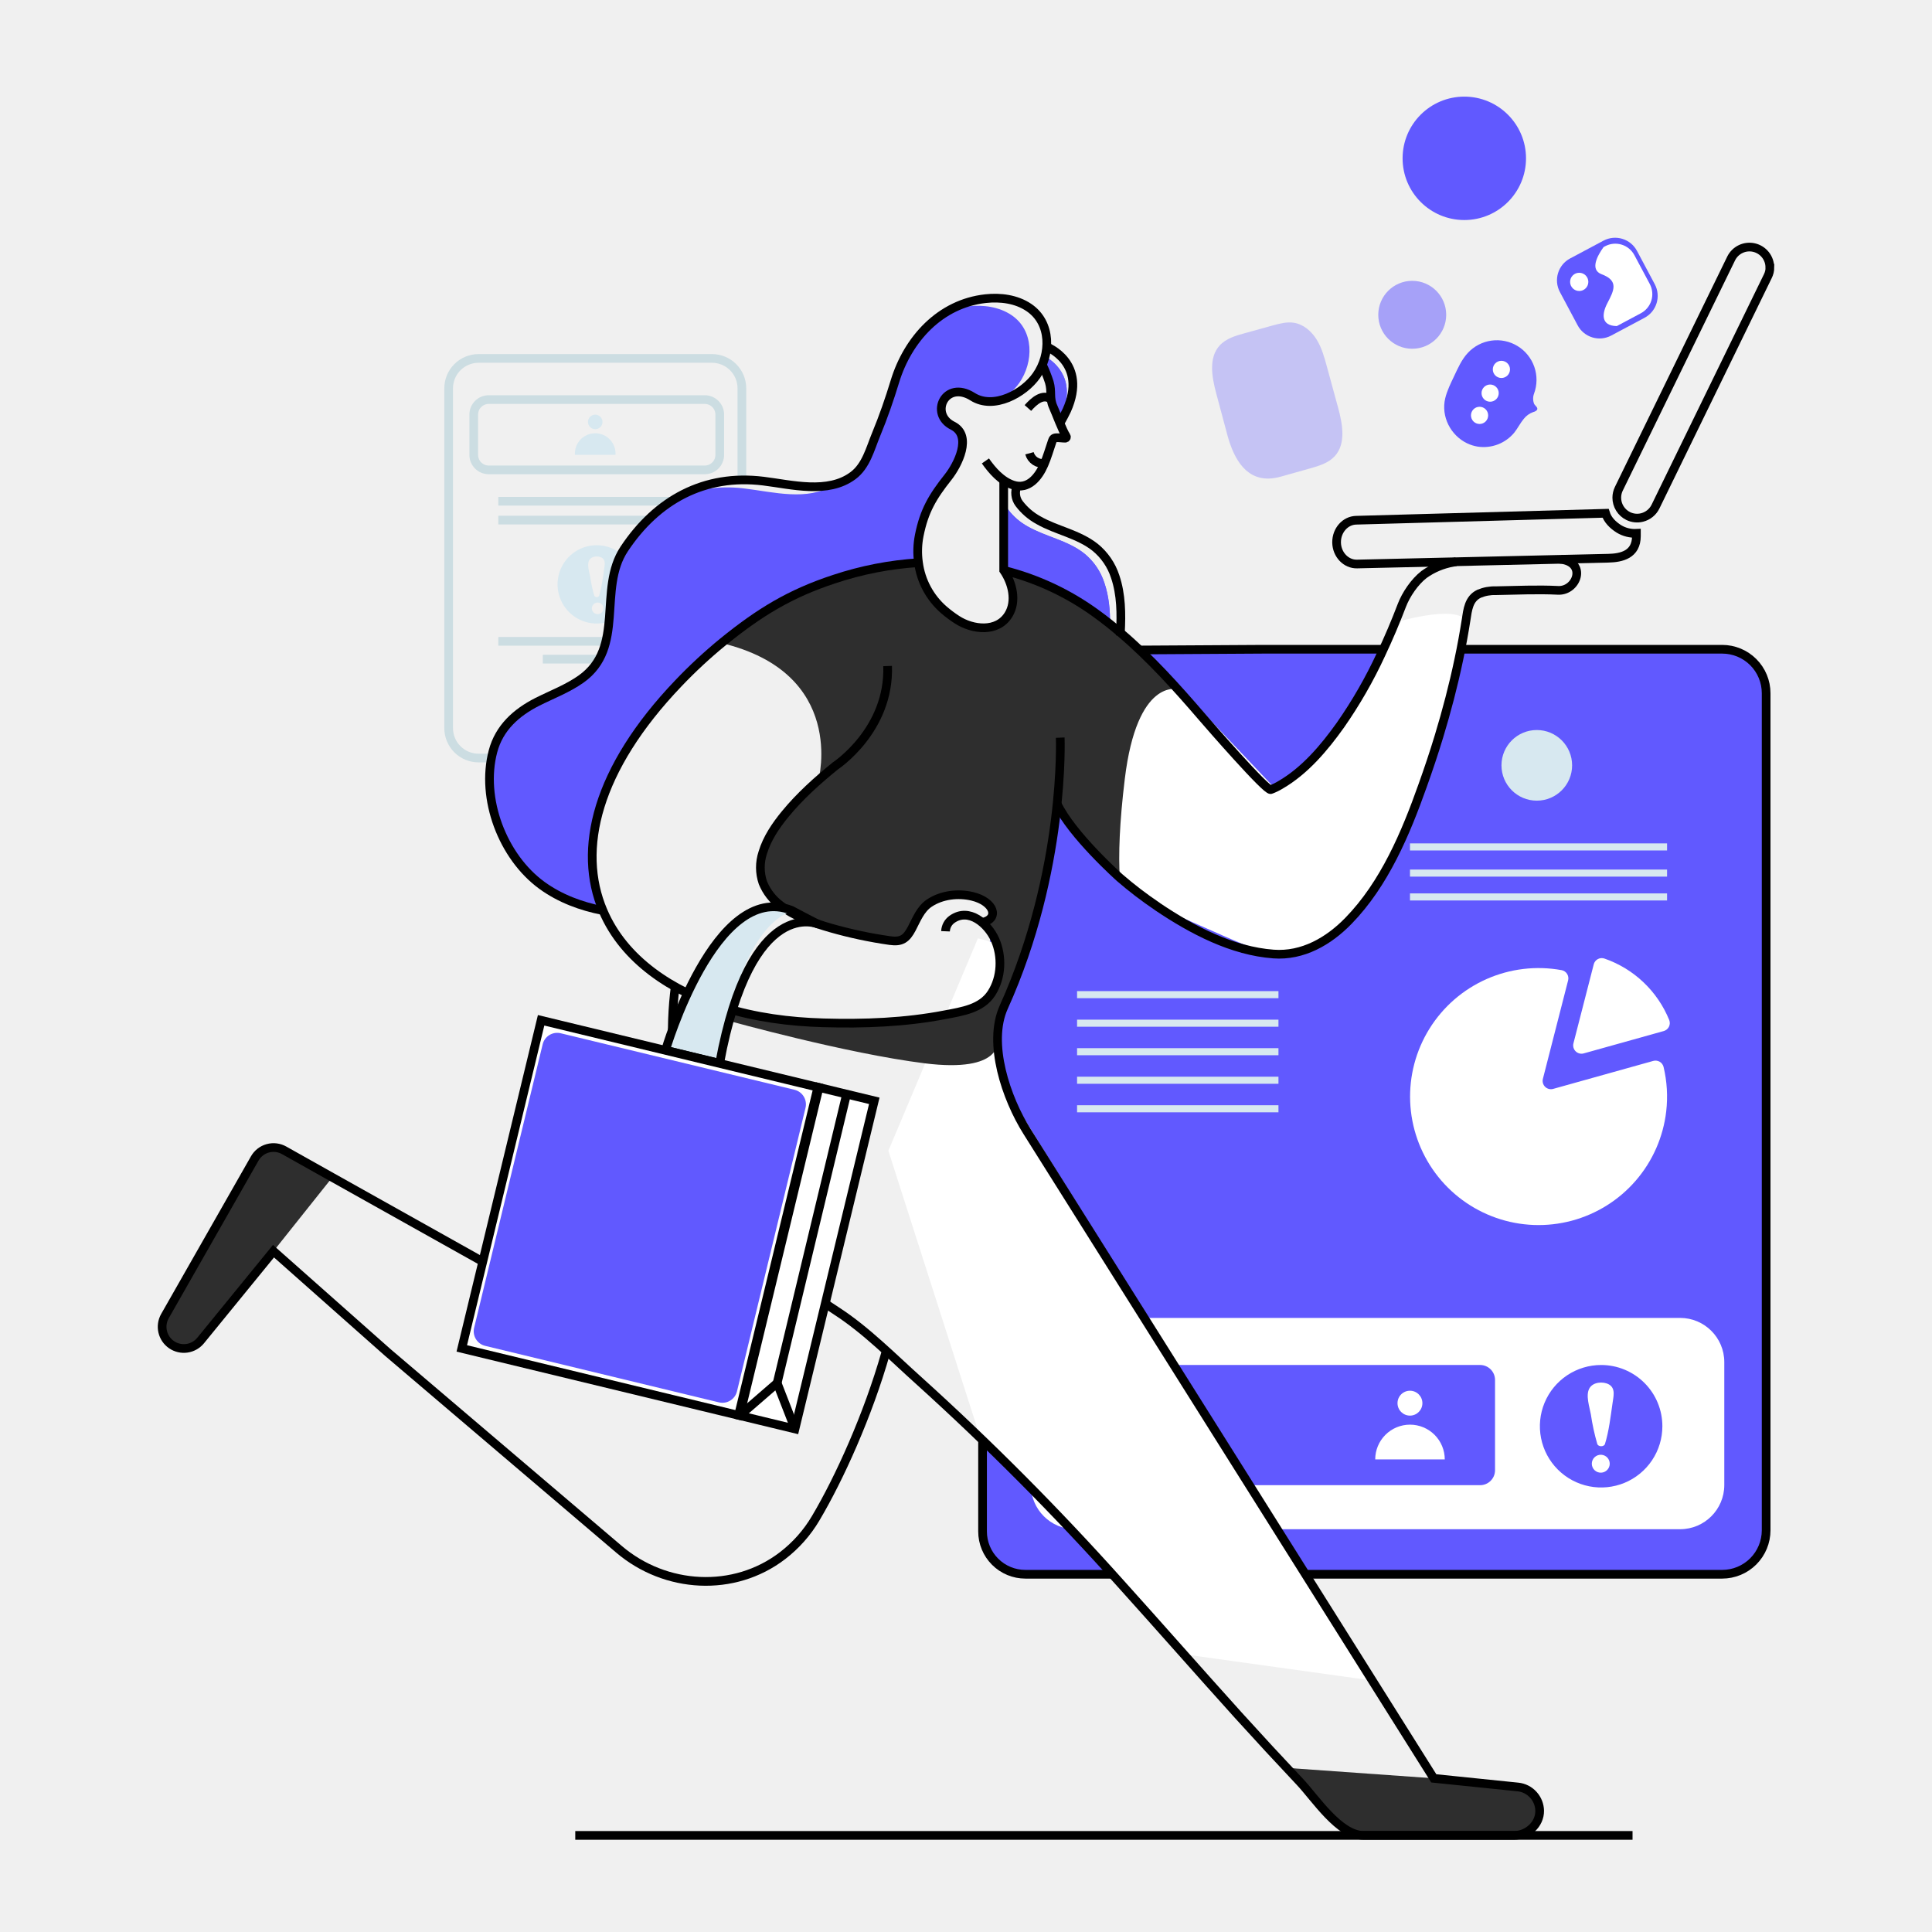
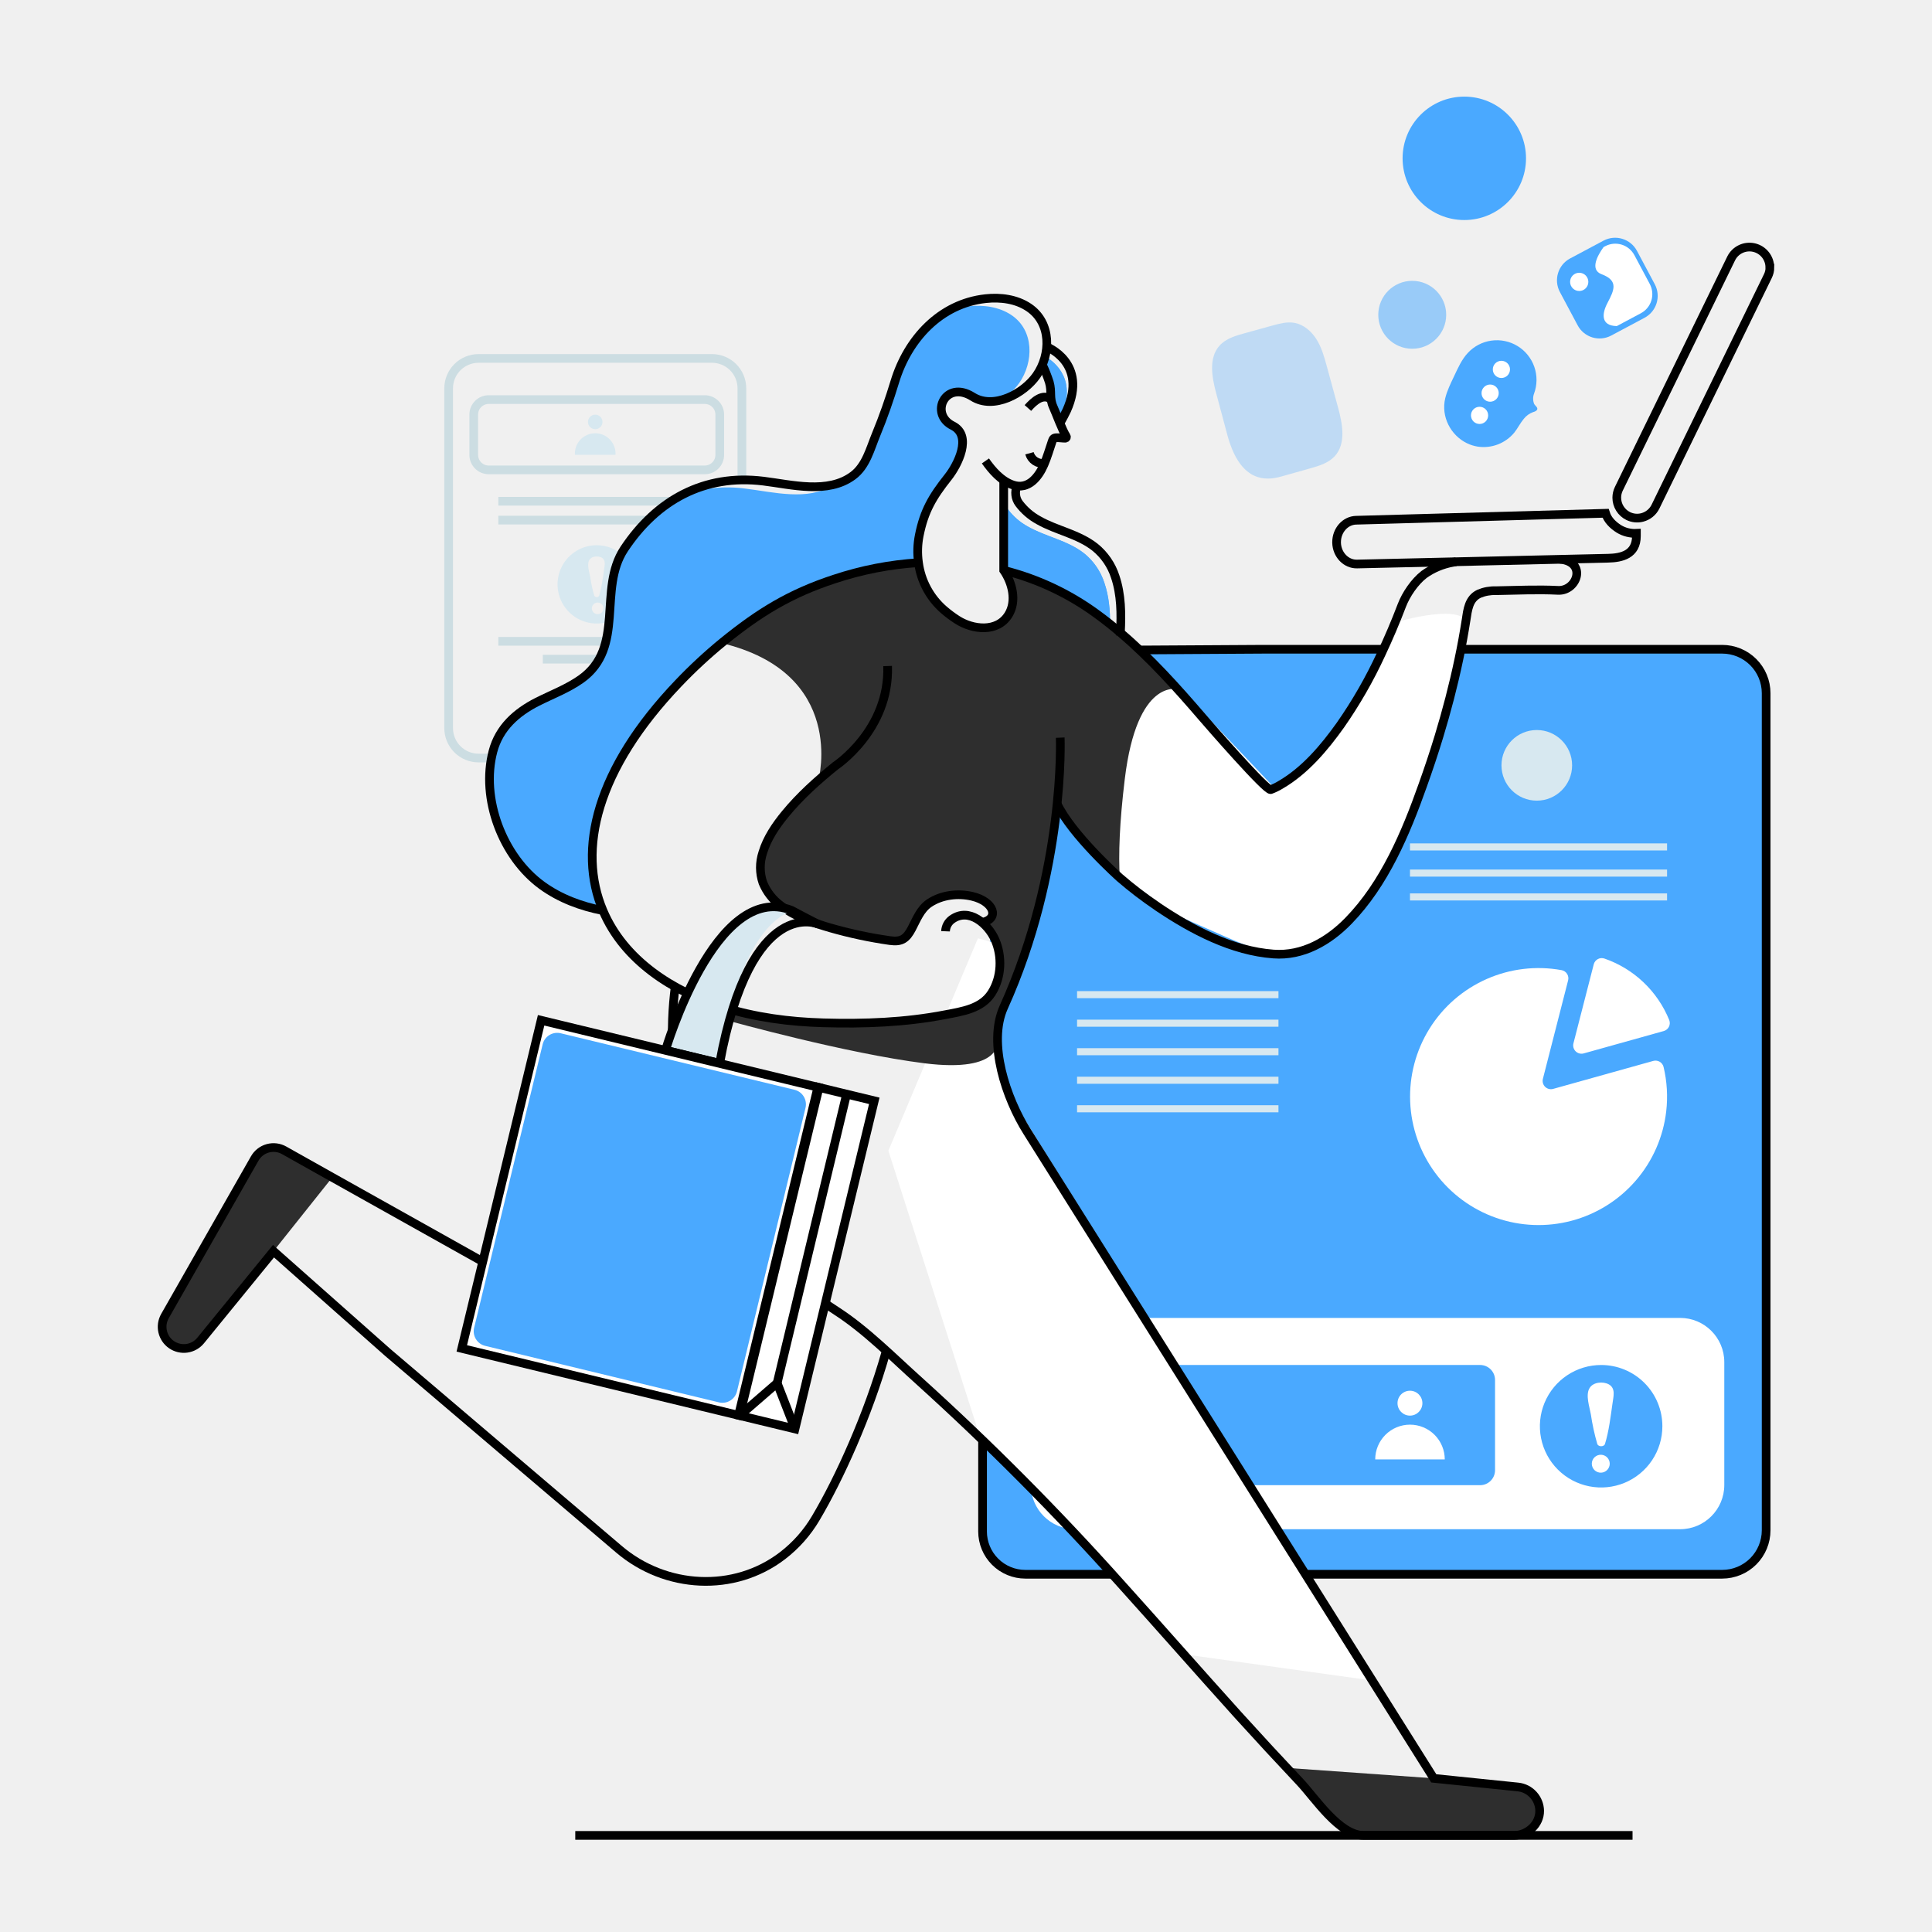
<svg xmlns="http://www.w3.org/2000/svg" width="440" height="440" viewBox="0 0 440 440" fill="none">
  <path d="M141.174 172.639H108.993C108.097 172.639 107.21 172.462 106.383 172.119C105.555 171.776 104.803 171.273 104.17 170.639C103.537 170.005 103.035 169.253 102.693 168.425C102.351 167.597 102.176 166.71 102.177 165.814V88.44C102.177 87.545 102.353 86.659 102.696 85.832C103.039 85.006 103.541 84.255 104.174 83.622C104.806 82.99 105.558 82.488 106.385 82.146C107.211 81.804 108.098 81.628 108.993 81.629H162.123C163.019 81.626 163.907 81.8 164.737 82.141C165.566 82.482 166.319 82.983 166.955 83.616C167.59 84.249 168.094 85.001 168.438 85.828C168.782 86.656 168.96 87.544 168.96 88.44V109.31" stroke="#CCDDE2" stroke-width="1.98" stroke-miterlimit="10" />
  <path d="M160.508 91.004H111.303C109.42 91.004 107.893 92.531 107.893 94.415V103.602C107.893 105.485 109.42 107.012 111.303 107.012H160.508C162.391 107.012 163.918 105.485 163.918 103.602V94.415C163.918 92.531 162.391 91.004 160.508 91.004Z" stroke="#CCDDE2" stroke-width="1.98" stroke-miterlimit="10" />
  <path d="M135.56 97.746C136.474 97.746 137.215 97.005 137.215 96.091C137.215 95.177 136.474 94.437 135.56 94.437C134.646 94.437 133.906 95.177 133.906 96.091C133.906 97.005 134.646 97.746 135.56 97.746Z" fill="#D7E8F0" />
  <path d="M130.935 103.584C130.897 102.953 130.987 102.321 131.201 101.727C131.416 101.132 131.75 100.588 132.183 100.128C132.616 99.668 133.138 99.301 133.718 99.05C134.298 98.799 134.923 98.67 135.555 98.67C136.187 98.67 136.812 98.799 137.392 99.05C137.972 99.301 138.495 99.668 138.928 100.128C139.36 100.588 139.694 101.132 139.909 101.727C140.124 102.321 140.214 102.953 140.175 103.584H130.935Z" fill="#D7E8F0" />
  <path d="M135.898 124.168C134.134 124.168 132.41 124.691 130.943 125.671C129.476 126.651 128.333 128.044 127.658 129.673C126.983 131.303 126.806 133.097 127.151 134.827C127.495 136.557 128.344 138.146 129.592 139.393C130.839 140.64 132.428 141.49 134.158 141.834C135.888 142.178 137.681 142.001 139.311 141.326C140.941 140.651 142.334 139.508 143.314 138.042C144.294 136.575 144.817 134.85 144.817 133.087C144.817 131.915 144.587 130.755 144.139 129.673C143.691 128.591 143.034 127.607 142.206 126.779C141.377 125.951 140.394 125.294 139.312 124.846C138.23 124.397 137.069 124.167 135.898 124.168ZM135.898 139.849C135.589 139.798 135.309 139.639 135.107 139.401C134.904 139.162 134.793 138.86 134.793 138.547C134.793 138.234 134.904 137.931 135.107 137.693C135.309 137.454 135.589 137.296 135.898 137.245C136.087 137.213 136.281 137.224 136.465 137.275C136.65 137.326 136.821 137.417 136.967 137.541C137.113 137.664 137.23 137.819 137.311 137.993C137.392 138.166 137.433 138.356 137.433 138.547C137.433 138.738 137.392 138.928 137.311 139.102C137.23 139.276 137.113 139.43 136.967 139.554C136.821 139.677 136.65 139.768 136.465 139.819C136.281 139.87 136.087 139.881 135.898 139.849ZM137.548 129.822C137.336 131.794 136.973 133.748 136.461 135.665C136.408 135.767 136.327 135.853 136.228 135.913C136.129 135.972 136.016 136.004 135.9 136.004C135.785 136.004 135.672 135.972 135.573 135.913C135.474 135.853 135.393 135.767 135.339 135.665C134.932 134.252 134.62 132.812 134.407 131.357C134.226 130.301 133.61 128.585 134.2 127.556C134.719 126.636 136.189 126.526 137.038 127.006C138.081 127.6 137.671 128.858 137.548 129.822Z" fill="#D7E8F0" />
  <path d="M113.494 114.158H157.058" stroke="#CCDDE2" stroke-width="1.98" stroke-miterlimit="10" />
  <path d="M113.494 118.448H157.058" stroke="#CCDDE2" stroke-width="1.98" stroke-miterlimit="10" />
  <path d="M113.494 146.058H157.058" stroke="#CCDDE2" stroke-width="1.98" stroke-miterlimit="10" />
  <path d="M123.614 150.116H146.938" stroke="#CCDDE2" stroke-width="1.98" stroke-miterlimit="10" />
-   <path d="M382.628 156.104H315.85C310.29 156.104 305.782 160.612 305.782 166.171V280.224C305.782 285.784 310.29 290.291 315.85 290.291H382.628C388.188 290.291 392.696 285.784 392.696 280.224V166.171C392.696 160.612 388.188 156.104 382.628 156.104Z" fill="#6159FF" />
-   <path d="M291.346 156.104H244.847C239.287 156.104 234.78 160.612 234.78 166.171V280.224C234.78 285.784 239.287 290.291 244.847 290.291H291.346C296.906 290.291 301.413 285.784 301.413 280.224V166.171C301.413 160.612 296.906 156.104 291.346 156.104Z" fill="#6159FF" />
-   <path d="M238.63 358.525H392.216C394.87 358.524 397.415 357.47 399.291 355.594C401.168 353.718 402.224 351.174 402.226 348.52V157.872C402.227 156.558 401.968 155.256 401.465 154.041C400.963 152.826 400.225 151.722 399.296 150.793C398.366 149.863 397.262 149.126 396.048 148.623C394.833 148.12 393.531 147.861 392.216 147.862H287.839L260.559 148.025H260.48L246.686 148.562H246.642L243.012 148.703H242.691L242.423 150.863L241.895 154.88C241.9 154.888 241.903 154.897 241.903 154.907C241.903 154.916 241.9 154.925 241.895 154.933L237.6 161.296L236.72 162.585L234.296 178.099V178.174C234.243 178.152 234.19 178.121 234.124 178.086C234.071 178.055 234.021 178.02 233.975 177.98C233.159 177.366 232.546 176.522 232.215 175.556C231.409 173.514 231.216 170.808 231.207 168.661L230.679 180.449V180.493L229.944 196.24L229.764 200.469C230.107 199.857 230.6 198.977 231.172 197.926L229.346 209.594L228.967 218.003L228.026 239.25L227.991 240.042V240.346L227.744 245.52V245.639C227.744 245.639 227.04 260.824 227.04 260.846L226.974 262.254L226.16 268.4L223.784 285.6V348.52C223.785 350.312 224.268 352.072 225.183 353.613C226.098 355.155 227.412 356.421 228.985 357.28C231.964 358.895 235.259 358.68 238.533 358.57C239.413 358.543 240.293 358.504 241.173 358.455" fill="#6159FF" />
-   <path d="M232.8 355.243C232.738 355.243 232.672 355.186 232.597 355.164C231.761 354.865 230.97 354.45 230.248 353.932C228.98 353.032 227.947 351.84 227.236 350.457C226.525 349.074 226.156 347.541 226.16 345.986V262.016L223.784 263.156L223.634 263.231L223.313 262.434L221.725 258.474L221.285 257.379L217.268 247.351C217.268 247.351 224.897 216.481 229.944 196.241C231.792 188.809 233.297 182.807 233.93 180.286C234.124 179.534 234.238 179.094 234.26 179.019C234.262 179.001 234.262 178.984 234.26 178.966C234.274 178.816 234.251 178.666 234.194 178.526C234.132 178.364 234.057 178.206 233.97 178.055C233.96 178.024 233.945 177.994 233.926 177.967C233.403 177.077 232.815 176.227 232.166 175.424L231.33 165.071L231.466 164.965L232.1 164.459L236.43 161.027L237.437 158.361L239.413 153.178L240.293 150.868H242.387H242.924H246.712L260.713 150.824H261.914L288.477 150.665H390.113C391.393 150.665 392.66 150.918 393.842 151.408C395.024 151.898 396.099 152.616 397.003 153.522C397.907 154.427 398.624 155.502 399.113 156.685C399.601 157.868 399.852 159.136 399.85 160.416V345.986C399.852 347.266 399.601 348.533 399.113 349.716C398.624 350.899 397.907 351.974 397.003 352.88C396.099 353.785 395.024 354.503 393.842 354.993C392.66 355.484 391.393 355.736 390.113 355.736H238.814" fill="#6159FF" />
+   <path d="M382.628 156.104H315.85C310.29 156.104 305.782 160.612 305.782 166.171V280.224C305.782 285.784 310.29 290.291 315.85 290.291H382.628C388.188 290.291 392.696 285.784 392.696 280.224V166.171C392.696 160.612 388.188 156.104 382.628 156.104Z" fill="#4AA9FF" />
+   <path d="M291.346 156.104H244.847C239.287 156.104 234.78 160.612 234.78 166.171V280.224C234.78 285.784 239.287 290.291 244.847 290.291H291.346C296.906 290.291 301.413 285.784 301.413 280.224V166.171C301.413 160.612 296.906 156.104 291.346 156.104Z" fill="#4AA9FF" />
+   <path d="M238.63 358.525H392.216C394.87 358.524 397.415 357.47 399.291 355.594C401.168 353.718 402.224 351.174 402.226 348.52V157.872C402.227 156.558 401.968 155.256 401.465 154.041C400.963 152.826 400.225 151.722 399.296 150.793C398.366 149.863 397.262 149.126 396.048 148.623C394.833 148.12 393.531 147.861 392.216 147.862H287.839L260.559 148.025H260.48L246.686 148.562H246.642L243.012 148.703H242.691L242.423 150.863L241.895 154.88C241.9 154.888 241.903 154.897 241.903 154.907C241.903 154.916 241.9 154.925 241.895 154.933L237.6 161.296L236.72 162.585L234.296 178.099V178.174C234.243 178.152 234.19 178.121 234.124 178.086C234.071 178.055 234.021 178.02 233.975 177.98C233.159 177.366 232.546 176.522 232.215 175.556C231.409 173.514 231.216 170.808 231.207 168.661L230.679 180.449V180.493L229.944 196.24L229.764 200.469C230.107 199.857 230.6 198.977 231.172 197.926L229.346 209.594L228.967 218.003L228.026 239.25L227.991 240.042V240.346L227.744 245.52V245.639C227.744 245.639 227.04 260.824 227.04 260.846L226.974 262.254L226.16 268.4L223.784 285.6V348.52C223.785 350.312 224.268 352.072 225.183 353.613C226.098 355.155 227.412 356.421 228.985 357.28C231.964 358.895 235.259 358.68 238.533 358.57C239.413 358.543 240.293 358.504 241.173 358.455" fill="#4AA9FF" />
+   <path d="M232.8 355.243C232.738 355.243 232.672 355.186 232.597 355.164C231.761 354.865 230.97 354.45 230.248 353.932C228.98 353.032 227.947 351.84 227.236 350.457C226.525 349.074 226.156 347.541 226.16 345.986V262.016L223.784 263.156L223.634 263.231L223.313 262.434L221.725 258.474L221.285 257.379L217.268 247.351C217.268 247.351 224.897 216.481 229.944 196.241C231.792 188.809 233.297 182.807 233.93 180.286C234.124 179.534 234.238 179.094 234.26 179.019C234.262 179.001 234.262 178.984 234.26 178.966C234.274 178.816 234.251 178.666 234.194 178.526C234.132 178.364 234.057 178.206 233.97 178.055C233.96 178.024 233.945 177.994 233.926 177.967C233.403 177.077 232.815 176.227 232.166 175.424L231.33 165.071L231.466 164.965L232.1 164.459L236.43 161.027L237.437 158.361L239.413 153.178L240.293 150.868H242.387H242.924H246.712L260.713 150.824H261.914L288.477 150.665H390.113C391.393 150.665 392.66 150.918 393.842 151.408C395.024 151.898 396.099 152.616 397.003 153.522C397.907 154.427 398.624 155.502 399.113 156.685C399.601 157.868 399.852 159.136 399.85 160.416V345.986C399.852 347.266 399.601 348.533 399.113 349.716C398.624 350.899 397.907 351.974 397.003 352.88C396.099 353.785 395.024 354.503 393.842 354.993C392.66 355.484 391.393 355.736 390.113 355.736H238.814" fill="#4AA9FF" />
  <path d="M242.969 148.122L246.568 148.1H246.643L260.459 148.025H260.555L287.835 147.862H392.217C394.871 147.863 397.417 148.918 399.294 150.795C401.171 152.672 402.225 155.218 402.227 157.872V348.52C402.224 351.174 401.169 353.718 399.292 355.594C397.415 357.47 394.87 358.524 392.217 358.526H233.522C230.936 358.526 228.456 357.498 226.628 355.669C224.799 353.841 223.771 351.361 223.771 348.775V327.959" stroke="black" stroke-width="1.98" stroke-miterlimit="10" />
  <path d="M382.629 300.145H244.847C239.287 300.145 234.78 304.653 234.78 310.213V338.201C234.78 343.761 239.287 348.268 244.847 348.268H382.629C388.188 348.268 392.696 343.761 392.696 338.201V310.213C392.696 304.653 388.188 300.145 382.629 300.145Z" fill="white" />
-   <path d="M337.075 310.865H248.072C246.189 310.865 244.662 312.392 244.662 314.275V334.832C244.662 336.715 246.189 338.242 248.072 338.242H337.075C338.959 338.242 340.485 336.715 340.485 334.832V314.275C340.485 312.392 338.959 310.865 337.075 310.865Z" fill="#6159FF" />
+   <path d="M337.075 310.865H248.072C246.189 310.865 244.662 312.392 244.662 314.275V334.832C244.662 336.715 246.189 338.242 248.072 338.242H337.075C338.959 338.242 340.485 336.715 340.485 334.832V314.275C340.485 312.392 338.959 310.865 337.075 310.865Z" fill="#4AA9FF" />
  <path d="M321.108 322.397C322.673 322.397 323.941 321.128 323.941 319.563C323.941 317.998 322.673 316.729 321.108 316.729C319.543 316.729 318.274 317.998 318.274 319.563C318.274 321.128 319.543 322.397 321.108 322.397Z" fill="white" />
  <path d="M313.197 332.375C313.197 330.275 314.031 328.26 315.516 326.775C317.002 325.29 319.016 324.455 321.117 324.455C323.217 324.455 325.232 325.29 326.717 326.775C328.203 328.26 329.037 330.275 329.037 332.375H313.197Z" fill="white" />
-   <path d="M364.659 310.869C361.9 310.866 359.202 311.682 356.906 313.213C354.611 314.745 352.821 316.922 351.763 319.471C350.706 322.019 350.428 324.825 350.965 327.531C351.502 330.238 352.83 332.725 354.781 334.677C356.731 336.628 359.217 337.958 361.923 338.496C364.629 339.035 367.434 338.759 369.984 337.703C372.533 336.647 374.712 334.859 376.245 332.564C377.778 330.27 378.595 327.572 378.594 324.813C378.595 322.982 378.235 321.169 377.535 319.478C376.835 317.786 375.809 316.249 374.515 314.954C373.22 313.66 371.684 312.633 369.994 311.932C368.303 311.231 366.49 310.869 364.659 310.869ZM364.659 335.39C364.384 335.403 364.108 335.359 363.849 335.263C363.591 335.166 363.355 335.018 363.155 334.827C362.955 334.637 362.796 334.408 362.688 334.154C362.579 333.9 362.523 333.627 362.523 333.351C362.523 333.074 362.579 332.801 362.688 332.547C362.796 332.293 362.955 332.065 363.155 331.874C363.355 331.683 363.591 331.535 363.849 331.439C364.108 331.342 364.384 331.298 364.659 331.311C365.184 331.336 365.679 331.561 366.041 331.941C366.404 332.321 366.606 332.825 366.606 333.351C366.606 333.876 366.404 334.38 366.041 334.76C365.679 335.14 365.184 335.366 364.659 335.39ZM367.225 319.704C366.785 322.731 366.428 325.908 365.526 328.839C365.324 329.547 363.991 329.547 363.766 328.839C363.127 326.63 362.638 324.381 362.305 322.107C362.024 320.457 361.06 317.773 361.984 316.171C362.798 314.732 365.095 314.561 366.415 315.291C368.061 316.224 367.401 318.199 367.225 319.704Z" fill="#6159FF" />
+   <path d="M364.659 310.869C361.9 310.866 359.202 311.682 356.906 313.213C354.611 314.745 352.821 316.922 351.763 319.471C350.706 322.019 350.428 324.825 350.965 327.531C351.502 330.238 352.83 332.725 354.781 334.677C356.731 336.628 359.217 337.958 361.923 338.496C364.629 339.035 367.434 338.759 369.984 337.703C372.533 336.647 374.712 334.859 376.245 332.564C377.778 330.27 378.595 327.572 378.594 324.813C378.595 322.982 378.235 321.169 377.535 319.478C376.835 317.786 375.809 316.249 374.515 314.954C373.22 313.66 371.684 312.633 369.994 311.932C368.303 311.231 366.49 310.869 364.659 310.869ZM364.659 335.39C364.384 335.403 364.108 335.359 363.849 335.263C363.591 335.166 363.355 335.018 363.155 334.827C362.955 334.637 362.796 334.408 362.688 334.154C362.579 333.9 362.523 333.627 362.523 333.351C362.523 333.074 362.579 332.801 362.688 332.547C362.796 332.293 362.955 332.065 363.155 331.874C363.355 331.683 363.591 331.535 363.849 331.439C364.108 331.342 364.384 331.298 364.659 331.311C365.184 331.336 365.679 331.561 366.041 331.941C366.404 332.321 366.606 332.825 366.606 333.351C366.606 333.876 366.404 334.38 366.041 334.76C365.679 335.14 365.184 335.366 364.659 335.39ZM367.225 319.704C366.785 322.731 366.428 325.908 365.526 328.839C365.324 329.547 363.991 329.547 363.766 328.839C363.127 326.63 362.638 324.381 362.305 322.107C362.024 320.457 361.06 317.773 361.984 316.171C362.798 314.732 365.095 314.561 366.415 315.291C368.061 316.224 367.401 318.199 367.225 319.704Z" fill="#4AA9FF" />
  <path d="M379.47 253.106C378.794 258.936 376.38 264.428 372.543 268.869C368.706 273.31 363.622 276.494 357.952 278.009C352.282 279.523 346.287 279.298 340.746 277.362C335.206 275.426 330.376 271.869 326.883 267.152C323.39 262.436 321.396 256.778 321.159 250.914C320.923 245.05 322.455 239.25 325.557 234.267C328.66 229.285 333.188 225.351 338.555 222.975C343.922 220.6 349.879 219.893 355.652 220.946C355.906 220.995 356.147 221.096 356.361 221.241C356.575 221.387 356.756 221.575 356.894 221.793C357.032 222.012 357.124 222.256 357.164 222.512C357.204 222.767 357.191 223.028 357.126 223.278L356.55 225.526L351.384 245.696C351.302 246.018 351.306 246.356 351.395 246.675C351.484 246.995 351.656 247.286 351.893 247.518C352.131 247.75 352.425 247.916 352.746 247.999C353.068 248.081 353.405 248.078 353.725 247.988L373.776 242.383L376.517 241.617C376.761 241.549 377.017 241.53 377.269 241.562C377.52 241.594 377.763 241.676 377.982 241.804C378.201 241.931 378.392 242.102 378.544 242.305C378.696 242.508 378.806 242.74 378.867 242.986C379.656 246.298 379.86 249.723 379.47 253.106Z" fill="white" />
  <path d="M380.16 232.32C380.255 232.566 380.297 232.829 380.283 233.093C380.27 233.356 380.202 233.613 380.083 233.848C379.964 234.083 379.797 234.291 379.593 234.457C379.388 234.624 379.151 234.746 378.897 234.815L377.009 235.343L360.681 239.906C360.361 239.995 360.024 239.998 359.702 239.916C359.38 239.833 359.086 239.667 358.849 239.435C358.612 239.203 358.44 238.912 358.351 238.593C358.261 238.273 358.258 237.935 358.34 237.614L362.56 221.193L362.965 219.618C363.028 219.367 363.143 219.132 363.301 218.928C363.459 218.724 363.658 218.555 363.885 218.431C364.112 218.307 364.361 218.231 364.619 218.208C364.876 218.185 365.135 218.216 365.38 218.298C368.702 219.444 371.74 221.289 374.289 223.707C376.839 226.126 378.84 229.063 380.16 232.32Z" fill="white" />
  <path d="M349.994 182.344C354.436 182.344 358.037 178.743 358.037 174.301C358.037 169.859 354.436 166.258 349.994 166.258C345.552 166.258 341.951 169.859 341.951 174.301C341.951 178.743 345.552 182.344 349.994 182.344Z" fill="#D7E8F0" />
  <path d="M379.663 192.077H321.112V193.687H379.663V192.077Z" fill="#D7E8F0" />
  <path d="M379.663 198.035H321.112V199.645H379.663V198.035Z" fill="#D7E8F0" />
  <path d="M379.663 203.466H321.112V205.077H379.663V203.466Z" fill="#D7E8F0" />
  <path d="M291.161 225.72H245.296V227.331H291.161V225.72Z" fill="#D7E8F0" />
  <path d="M291.161 232.219H245.296V233.83H291.161V232.219Z" fill="#D7E8F0" />
  <path d="M291.161 238.713H245.296V240.324H291.161V238.713Z" fill="#D7E8F0" />
  <path d="M291.161 245.212H245.296V246.823H291.161V245.212Z" fill="#D7E8F0" />
  <path d="M291.161 251.711H245.296V253.322H291.161V251.711Z" fill="#D7E8F0" />
  <path d="M239.004 179.961C239.004 179.961 252.943 201.912 268.827 208.812C284.711 215.711 289.675 218.76 295.751 216.292C301.827 213.823 313.492 210.365 321.711 185.932C329.93 161.498 333.846 148.637 334.137 142.719C334.427 136.801 318.085 141.663 318.085 141.663C318.085 141.663 309.285 167.601 290.005 179.178L262.544 150.173L239.004 179.961Z" fill="white" />
  <path d="M222.716 213.696L233.936 216.741C233.936 216.741 220.907 234.706 232.492 253.516C244.078 272.326 267.934 310.276 267.934 310.276L313.598 382.876L270.891 376.923L239.004 341.995L222.724 325.764L202.322 262.074L222.716 213.696Z" fill="white" />
  <path d="M39.517 306.536C40.526 307.081 41.693 307.257 42.818 307.033C43.943 306.809 44.954 306.199 45.677 305.308L62.282 284.949L75.68 268.132L64.711 261.972C63.575 261.331 62.23 261.166 60.973 261.515C59.716 261.864 58.648 262.698 58.005 263.834L37.563 299.738C37.237 300.311 37.03 300.942 36.952 301.597C36.874 302.251 36.927 302.914 37.109 303.548C37.291 304.181 37.598 304.772 38.011 305.285C38.425 305.798 38.937 306.223 39.517 306.536Z" fill="#2E2E2E" />
  <path d="M292.279 402.566L306.099 416.162C307.292 417.338 308.899 417.999 310.574 418.001H345.136C346.208 418.006 347.258 417.698 348.158 417.116C349.059 416.533 349.77 415.701 350.205 414.721C350.64 413.742 350.781 412.656 350.61 411.598C350.438 410.54 349.963 409.554 349.241 408.761C348.333 407.745 347.077 407.105 345.721 406.966L326.55 404.999L292.279 402.566Z" fill="#2E2E2E" />
  <path d="M166.07 232.513C166.07 232.513 192.8 239.949 210.62 242.167C228.44 244.384 227.19 236.992 227.19 236.992L229.368 227.655C235.088 218.336 238.41 198.51 238.41 198.51L240.707 183L244.06 188.9L254.897 199.817L255.029 199.922C254.699 194.708 254.95 187.382 256.164 177.403C258.963 154.303 268.229 156.983 268.229 156.983L266.869 155.491C260.467 144.839 240.029 133.579 233.5 130.886C226.97 128.193 229.764 132.008 230.596 134.846C231.427 137.684 229.051 145.67 219.534 141.605C210.017 137.539 209.537 128.695 209.537 128.695H205.115C177.989 131.955 164.195 146.423 164.195 146.423C193.011 153.221 186.398 177.663 186.398 177.663L183.784 180.052C173.554 188.922 172.841 197.476 173.726 201.04C174.61 204.604 180.92 209.4 192.311 212.181C203.703 214.961 205.775 214.966 208.349 210.042C210.923 205.119 213.924 204.511 218.029 203.772C222.135 203.033 227.164 205.95 226.015 208.247C224.867 210.544 224.035 208.537 226.895 214.741C229.755 220.945 228.427 224.1 220.735 229.816C213.044 235.531 178.847 232.324 178.847 232.324C162.493 227.801 166.07 232.513 166.07 232.513Z" fill="#2E2E2E" />
-   <path d="M228.589 128.841V129.778V130.016C236.234 131.927 243.434 135.307 249.788 139.969C250.818 140.721 251.821 141.487 252.811 142.292C252.837 139.058 252.56 135.811 251.517 132.748C250.672 130.12 249.081 127.795 246.937 126.056C245.049 124.551 242.818 123.588 240.574 122.717C238.33 121.845 236.126 121.08 234.067 119.905C232.331 118.956 230.816 117.651 229.618 116.077C229.199 115.508 228.937 114.837 228.859 114.134C228.782 113.431 228.892 112.72 229.178 112.073C228.976 112.059 228.777 112.019 228.584 111.954L228.589 128.841Z" fill="#6159FF" />
-   <path d="M228.589 128.841V129.778V130.016C236.234 131.927 243.434 135.307 249.788 139.969C250.818 140.721 251.821 141.487 252.811 142.292C252.837 139.058 252.56 135.811 251.517 132.748C250.672 130.12 249.081 127.795 246.937 126.056C245.049 124.551 242.818 123.588 240.574 122.717C238.33 121.845 236.126 121.08 234.067 119.905C232.331 118.956 230.816 117.651 229.618 116.077C229.199 115.508 228.937 114.837 228.859 114.134C228.782 113.431 228.892 112.72 229.178 112.073C228.976 112.059 228.777 112.019 228.584 111.954L228.589 128.841Z" fill="#6159FF" />
-   <path d="M122.959 201.891C125.831 203.946 129.025 205.512 132.41 206.524C133.866 206.973 135.345 207.343 136.84 207.633C130.931 193.707 135.353 175.385 154 155.849C157.193 152.498 160.593 149.351 164.178 146.424C169.972 141.712 175.12 138.201 181.192 135.376C183.911 134.121 186.703 133.033 189.552 132.115C194.606 130.433 199.822 129.287 205.115 128.697C206.317 128.551 207.504 128.446 208.706 128.38C208.413 126.317 208.471 124.219 208.877 122.176C209.986 116.566 211.918 113.341 215.429 108.919C217.629 106.133 221.065 99.481 216.485 97.184C213.594 95.745 213.33 92.784 214.69 91.024C215.838 89.493 218.161 88.793 221.026 90.584C223.006 91.851 225.355 91.93 227.626 91.31C229.389 90.282 230.918 88.898 232.114 87.244C235.44 82.479 235.559 75.259 230.354 71.761C227.516 69.847 223.899 69.385 220.507 69.754C218.988 69.921 217.49 70.248 216.041 70.731C216.034 70.728 216.027 70.727 216.021 70.727C216.014 70.727 216.007 70.728 216.001 70.731C209.841 74.044 205.463 80.169 203.351 87.073C202.11 91.151 200.711 95.191 199.074 99.151C197.728 102.398 196.791 106.345 193.794 108.562C192.542 109.488 191.12 110.161 189.61 110.542C183.947 114.133 176.093 112.06 169.902 111.295C164.953 110.618 159.913 111.124 155.197 112.773C149.917 115.444 145.376 119.707 141.694 125.251C135.608 134.425 142.05 147.652 131.873 154.885C128.793 157.063 125.273 158.383 121.907 160.073C117.102 162.515 113.221 165.987 111.787 171.333C108.953 182.117 113.996 195.383 122.959 201.891Z" fill="#6159FF" />
+   <path d="M228.589 128.841V129.778V130.016C236.234 131.927 243.434 135.307 249.788 139.969C250.818 140.721 251.821 141.487 252.811 142.292C252.837 139.058 252.56 135.811 251.517 132.748C250.672 130.12 249.081 127.795 246.937 126.056C245.049 124.551 242.818 123.588 240.574 122.717C238.33 121.845 236.126 121.08 234.067 119.905C232.331 118.956 230.816 117.651 229.618 116.077C229.199 115.508 228.937 114.837 228.859 114.134C228.782 113.431 228.892 112.72 229.178 112.073C228.976 112.059 228.777 112.019 228.584 111.954L228.589 128.841Z" fill="#4AA9FF" />
+   <path d="M228.589 128.841V129.778V130.016C236.234 131.927 243.434 135.307 249.788 139.969C250.818 140.721 251.821 141.487 252.811 142.292C252.837 139.058 252.56 135.811 251.517 132.748C250.672 130.12 249.081 127.795 246.937 126.056C245.049 124.551 242.818 123.588 240.574 122.717C238.33 121.845 236.126 121.08 234.067 119.905C232.331 118.956 230.816 117.651 229.618 116.077C229.199 115.508 228.937 114.837 228.859 114.134C228.782 113.431 228.892 112.72 229.178 112.073C228.976 112.059 228.777 112.019 228.584 111.954L228.589 128.841Z" fill="#4AA9FF" />
+   <path d="M122.959 201.891C125.831 203.946 129.025 205.512 132.41 206.524C133.866 206.973 135.345 207.343 136.84 207.633C130.931 193.707 135.353 175.385 154 155.849C157.193 152.498 160.593 149.351 164.178 146.424C169.972 141.712 175.12 138.201 181.192 135.376C183.911 134.121 186.703 133.033 189.552 132.115C194.606 130.433 199.822 129.287 205.115 128.697C206.317 128.551 207.504 128.446 208.706 128.38C208.413 126.317 208.471 124.219 208.877 122.176C209.986 116.566 211.918 113.341 215.429 108.919C217.629 106.133 221.065 99.481 216.485 97.184C213.594 95.745 213.33 92.784 214.69 91.024C215.838 89.493 218.161 88.793 221.026 90.584C223.006 91.851 225.355 91.93 227.626 91.31C229.389 90.282 230.918 88.898 232.114 87.244C235.44 82.479 235.559 75.259 230.354 71.761C227.516 69.847 223.899 69.385 220.507 69.754C218.988 69.921 217.49 70.248 216.041 70.731C216.034 70.728 216.027 70.727 216.021 70.727C216.014 70.727 216.007 70.728 216.001 70.731C209.841 74.044 205.463 80.169 203.351 87.073C202.11 91.151 200.711 95.191 199.074 99.151C197.728 102.398 196.791 106.345 193.794 108.562C192.542 109.488 191.12 110.161 189.61 110.542C183.947 114.133 176.093 112.06 169.902 111.295C164.953 110.618 159.913 111.124 155.197 112.773C149.917 115.444 145.376 119.707 141.694 125.251C135.608 134.425 142.05 147.652 131.873 154.885C128.793 157.063 125.273 158.383 121.907 160.073C117.102 162.515 113.221 165.987 111.787 171.333C108.953 182.117 113.996 195.383 122.959 201.891Z" fill="#4AA9FF" />
  <path d="M371.8 418H131.014" stroke="black" stroke-width="1.98" stroke-miterlimit="10" />
-   <path d="M237.42 82.9C238.039 84.182 238.568 85.505 239.004 86.86C239.638 89.06 238.952 90.424 239.915 92.523C240.245 93.249 240.72 94.477 241.235 95.717C241.38 95.427 241.512 95.189 241.592 95.004C245.367 86.596 240.404 82.544 238.014 81.158C237.862 81.754 237.664 82.336 237.42 82.9Z" fill="#6159FF" />
-   <path d="M237.42 82.9C238.039 84.182 238.568 85.505 239.004 86.86C239.638 89.06 238.952 90.424 239.915 92.523C240.245 93.249 240.72 94.477 241.235 95.717C241.38 95.427 241.512 95.189 241.592 95.004C245.367 86.596 240.404 82.544 238.014 81.158C237.862 81.754 237.664 82.336 237.42 82.9Z" fill="#6159FF" />
+   <path d="M237.42 82.9C238.039 84.182 238.568 85.505 239.004 86.86C239.638 89.06 238.952 90.424 239.915 92.523C240.245 93.249 240.72 94.477 241.235 95.717C241.38 95.427 241.512 95.189 241.592 95.004C245.367 86.596 240.404 82.544 238.014 81.158C237.862 81.754 237.664 82.336 237.42 82.9Z" fill="#4AA9FF" />
+   <path d="M237.42 82.9C238.039 84.182 238.568 85.505 239.004 86.86C239.638 89.06 238.952 90.424 239.915 92.523C240.245 93.249 240.72 94.477 241.235 95.717C241.38 95.427 241.512 95.189 241.592 95.004C245.367 86.596 240.404 82.544 238.014 81.158C237.862 81.754 237.664 82.336 237.42 82.9Z" fill="#4AA9FF" />
  <path d="M153.767 224.753C151.461 242.934 153.327 274.473 190.559 298.602C197.261 302.945 203.293 309.079 209.202 314.381C225.319 328.945 240.651 344.355 255.134 360.546C264 370.375 273.051 380.706 282.04 390.659C286.648 395.746 291.306 400.785 296.014 405.778C299.481 409.434 304.981 417.996 310.556 417.996H344.815C347.895 417.996 350.693 415.475 350.649 412.382C350.624 411.045 350.118 409.763 349.223 408.77C348.315 407.753 347.06 407.113 345.703 406.974L326.533 405.008L233.908 257.704C229.13 250.101 224.893 237.588 228.589 229.39C242.669 198.212 241.459 167.993 241.459 167.993" stroke="black" stroke-width="1.98" stroke-miterlimit="10" />
  <path d="M201.723 308.08C197.683 322.27 191.163 336.68 185.777 345.753C183.826 349.065 181.253 351.969 178.2 354.306C167.165 362.759 151.567 361.857 140.985 352.85L88.357 308.053L62.287 284.949L45.681 305.308C44.896 306.263 43.781 306.889 42.557 307.062C41.333 307.236 40.088 306.944 39.068 306.245C38.049 305.545 37.328 304.488 37.05 303.284C36.771 302.079 36.954 300.814 37.563 299.737L58.01 263.842C58.653 262.707 59.72 261.873 60.978 261.524C62.235 261.175 63.579 261.339 64.715 261.981L75.685 268.141L138.534 303.341C139.58 303.926 140.749 304.254 141.946 304.299C143.144 304.344 144.335 304.104 145.421 303.599C146.507 303.094 147.459 302.338 148.196 301.394C148.933 300.449 149.436 299.343 149.662 298.167L157.107 259.13" stroke="black" stroke-width="1.98" stroke-miterlimit="10" />
  <path d="M228.589 109.34V128.7V129.637V129.874C230.582 132.778 231.585 136.914 229.684 139.994C227.137 144.126 221.514 143.44 217.95 141.13C216.901 140.451 215.899 139.701 214.953 138.886C211.781 136.129 209.727 132.307 209.18 128.141C208.887 126.078 208.945 123.98 209.352 121.937C210.47 116.331 212.397 113.11 215.912 108.675C218.112 105.903 221.544 99.242 216.96 96.945C211.587 94.265 215.31 86.424 221.5 90.345C226.305 93.394 233.209 89.592 236.06 85.505C239.386 80.74 239.505 73.519 234.3 70.021C231.462 68.107 227.845 67.645 224.453 68.015C214.117 69.15 206.76 77.228 203.817 86.838C202.576 90.917 201.177 94.956 199.54 98.916C198.194 102.163 197.256 106.11 194.26 108.328C188.54 112.591 180.294 110.36 173.84 109.568C160.402 107.918 149.565 113.872 142.16 125.017C136.074 134.191 142.516 147.417 132.339 154.651C129.259 156.829 125.739 158.149 122.373 159.838C117.568 162.28 113.687 165.752 112.275 171.098C109.424 181.869 114.475 195.135 123.429 201.643C127.534 204.626 132.339 206.408 137.328 207.385" stroke="black" stroke-width="1.98" stroke-miterlimit="10" />
  <path d="M255.117 144.8C255.143 144.553 255.152 144.316 255.165 144.082C255.389 139.828 255.363 135.419 253.977 131.322C253.127 128.697 251.534 126.374 249.392 124.634C247.5 123.134 245.269 122.162 243.034 121.29C240.799 120.419 238.581 119.662 236.527 118.483C234.787 117.538 233.27 116.231 232.078 114.651C231.661 114.083 231.4 113.415 231.323 112.714C231.245 112.014 231.354 111.305 231.638 110.66" stroke="black" stroke-width="1.98" stroke-miterlimit="10" />
  <path d="M224.422 104.975C225.98 107.201 228.092 109.604 230.754 110.47C234.199 111.592 236.518 108.666 237.754 105.82C238.493 104.126 239.004 102.322 239.602 100.57C239.796 99.994 239.915 99.717 240.575 99.69C241.235 99.664 241.93 99.796 242.607 99.796C242.656 99.795 242.703 99.781 242.744 99.755C242.785 99.73 242.819 99.695 242.841 99.652C242.864 99.609 242.875 99.562 242.874 99.513C242.872 99.466 242.857 99.418 242.832 99.378C241.921 97.992 240.561 94.212 239.875 92.699C238.92 90.6 239.611 89.24 238.969 87.036C238.531 85.683 238.005 84.359 237.393 83.076" stroke="black" stroke-width="1.98" stroke-miterlimit="10" />
  <path d="M238.41 79.006C238.41 79.006 247.804 82.61 242.951 93.438C242.652 94.094 241.917 95.462 241.569 96.078" stroke="black" stroke-width="1.98" stroke-miterlimit="10" />
-   <path d="M339.738 48.132C339.738 48.132 339.79 48.158 339.896 48.198L339.738 48.132Z" fill="#6159FF" />
+   <path d="M339.738 48.132C339.738 48.132 339.79 48.158 339.896 48.198L339.738 48.132Z" fill="#4AA9FF" />
  <path d="M237.891 105.508C237.139 105.611 236.375 105.436 235.742 105.017C235.11 104.597 234.652 103.961 234.454 103.228" stroke="black" stroke-width="1.98" stroke-miterlimit="10" />
  <path d="M239.48 91.006C237.535 89.422 235.401 91.446 234.098 92.916" stroke="black" stroke-width="1.98" stroke-miterlimit="10" />
  <path d="M209.194 128.145C202.671 128.558 196.229 129.811 190.028 131.872C179.908 135.19 172.938 139.471 164.67 146.181C161.086 149.113 157.687 152.265 154.493 155.619C135.828 175.155 131.415 193.485 137.333 207.407C142.142 218.75 153.23 225.786 164.591 229.372C172.023 231.712 179.767 232.72 187.537 232.944C196.799 233.208 206.14 232.856 215.257 231.096C219.098 230.357 223.525 229.75 225.817 226.182C228.11 222.613 228.303 217.8 226.6 213.976C225.003 210.416 220.691 206.588 216.793 209.382C216.361 209.694 216.005 210.1 215.753 210.57C215.5 211.04 215.358 211.56 215.336 212.093" stroke="black" stroke-width="1.98" stroke-miterlimit="10" />
  <path d="M202.15 151.685C202.634 166.275 190.27 174.411 190.27 174.411C186.169 177.733 182.183 181.301 178.83 185.389C176.687 187.998 174.698 190.92 173.713 194.189C172.976 196.418 172.988 198.827 173.748 201.049C174.588 203.103 175.976 204.887 177.761 206.205C181.096 208.815 185.153 210.165 189.174 211.336C193.605 212.604 198.119 213.565 202.682 214.213C205.322 214.592 206.435 213.773 207.641 211.49C208.732 209.422 209.625 207.028 211.645 205.677C214.443 203.799 218.201 203.363 221.439 204.137C226.433 205.325 227.709 209.285 223.639 210.086" stroke="black" stroke-width="1.98" stroke-miterlimit="10" />
  <path d="M199.1 250.672L123.222 232.337L105.165 307.067L178.94 325.406L181.307 324.319L199.1 250.672Z" fill="white" />
  <path d="M164.089 240.166C167.688 214.971 175.49 208.741 180.567 207.496L180.233 207.311C164.903 201.345 154.273 230.864 152.016 237.768L164.089 240.166Z" fill="#D7E8F0" />
  <path d="M163.878 242.163C167.477 216.968 175.49 208.723 180.567 207.495L180.233 207.31C164.903 201.344 153.833 232.284 151.567 239.184L163.878 242.163Z" fill="#D7E8F0" />
  <path d="M180.233 207.31C162.897 200.569 151.567 239.183 151.567 239.183L163.887 242.162C171.046 203.442 186.406 210.482 186.406 210.482C185.865 210.319 180.233 207.31 180.233 207.31Z" stroke="black" stroke-width="1.98" stroke-miterlimit="10" />
-   <path d="M122.377 235.899L105.167 307.091L165.03 321.562L182.239 250.37L122.377 235.899Z" fill="#6159FF" />
+   <path d="M122.377 235.899L105.167 307.091L165.03 321.562L182.239 250.37L122.377 235.899Z" fill="#4AA9FF" />
  <path d="M123.291 232.131L105.169 307.094L168.2 322.332L186.322 247.368L123.291 232.131Z" fill="white" />
-   <path d="M123.587 237.832L107.98 302.395C107.537 304.225 108.663 306.068 110.493 306.51L163.727 319.379C165.557 319.822 167.4 318.696 167.843 316.866L183.45 252.303C183.892 250.472 182.767 248.63 180.937 248.187L127.703 235.319C125.873 234.876 124.03 236.001 123.587 237.832Z" fill="#6159FF" />
+   <path d="M123.587 237.832L107.98 302.395C107.537 304.225 108.663 306.068 110.493 306.51L163.727 319.379C165.557 319.822 167.4 318.696 167.843 316.866L183.45 252.303C183.892 250.472 182.767 248.63 180.937 248.187L127.703 235.319C125.873 234.876 124.03 236.001 123.587 237.832Z" fill="#4AA9FF" />
  <path d="M123.235 232.365L105.169 307.093L168.201 322.33L186.266 247.602L123.235 232.365Z" stroke="black" stroke-width="1.98" stroke-miterlimit="10" />
  <path d="M186.531 247.661L168.466 322.389L181.048 325.431L199.113 250.702L186.531 247.661Z" fill="white" />
  <path d="M186.531 247.661L168.466 322.389L181.048 325.431L199.113 250.702L186.531 247.661Z" stroke="black" stroke-width="1.98" stroke-miterlimit="10" />
  <path d="M181.042 325.407L176.99 314.984L168.458 322.367" stroke="black" stroke-width="1.98" stroke-miterlimit="10" />
  <path d="M192.813 249.155L176.99 314.984" stroke="black" stroke-width="1.98" stroke-miterlimit="10" />
  <path d="M331.615 127.93C331.378 127.97 331.175 128.009 330.916 128.062C328.535 128.478 326.279 129.425 324.316 130.834C322.164 132.498 320.211 135.388 319.26 137.874C317.823 141.65 316.243 145.363 314.521 149.015C311.922 154.645 308.829 160.034 305.281 165.119C301.599 170.293 297.177 175.538 291.606 178.759C290.907 179.181 290.17 179.54 289.406 179.828C288.469 180.224 275.282 165.053 273.83 163.363C268.009 156.592 261.99 149.886 255.165 144.092C253.436 142.613 251.645 141.188 249.806 139.854C243.448 135.189 236.244 131.804 228.594 129.888" stroke="black" stroke-width="1.98" stroke-miterlimit="10" />
  <path d="M355.34 127.374C355.365 127.381 355.393 127.381 355.419 127.374C361.517 128.087 359.128 134.661 354.838 134.45C350.099 134.212 345.374 134.45 340.648 134.529C339.345 134.486 338.048 134.725 336.846 135.228C334.47 136.364 334.246 138.898 333.89 141.195C333.414 144.204 332.873 147.214 332.235 150.197C330.994 156.111 329.463 161.945 327.707 167.727C326.572 171.476 325.318 175.207 323.998 178.898C320.144 189.775 315.286 201.312 307.115 209.698C302.601 214.345 296.688 217.777 290.022 217.275C280.636 216.576 271.608 211.863 263.648 206.504C263.614 206.481 263.583 206.455 263.555 206.425C260.585 204.425 257.737 202.247 255.028 199.904C255.028 199.904 244.059 190.136 240.706 182.982" stroke="black" stroke-width="1.98" stroke-miterlimit="10" />
  <path d="M372.68 121.463V122.079C372.68 126.329 369.256 127.059 366.3 127.13L309.069 128.45C306.561 128.516 304.453 126.32 304.4 123.579V123.465C304.4 120.776 306.372 118.541 308.849 118.479C308.849 118.479 340.863 117.577 365.657 116.895C366.128 118.396 367.281 119.557 368.711 120.464C369.906 121.182 371.287 121.53 372.68 121.463Z" stroke="black" stroke-width="1.98" stroke-miterlimit="10" />
  <path d="M403.085 60.905C403.084 61.605 402.918 62.296 402.601 62.92L377.023 115.39C376.723 115.996 376.295 116.531 375.769 116.956C375.242 117.381 374.63 117.687 373.974 117.854C372.917 118.122 371.8 118.006 370.819 117.529C370.036 117.143 369.376 116.546 368.915 115.805C368.454 115.064 368.21 114.208 368.21 113.335C368.214 112.637 368.373 111.949 368.677 111.32L394.267 58.846C394.732 57.908 395.5 57.156 396.446 56.71C397.393 56.264 398.462 56.151 399.481 56.389C400.499 56.627 401.408 57.202 402.059 58.021C402.71 58.84 403.065 59.854 403.067 60.901L403.085 60.905Z" stroke="black" stroke-width="1.98" stroke-miterlimit="10" />
-   <path d="M333.485 50.112C341.247 50.112 347.539 43.82 347.539 36.059C347.539 28.297 341.247 22.005 333.485 22.005C325.723 22.005 319.431 28.297 319.431 36.059C319.431 43.82 325.723 50.112 333.485 50.112Z" fill="#6159FF" />
+   <path d="M333.485 50.112C341.247 50.112 347.539 43.82 347.539 36.059C347.539 28.297 341.247 22.005 333.485 22.005C325.723 22.005 319.431 28.297 319.431 36.059C319.431 43.82 325.723 50.112 333.485 50.112Z" fill="#4AA9FF" />
  <g opacity="0.72">
-     <path opacity="0.72" d="M321.627 79.428C325.899 79.428 329.362 75.966 329.362 71.693C329.362 67.421 325.899 63.958 321.627 63.958C317.355 63.958 313.892 67.421 313.892 71.693C313.892 75.966 317.355 79.428 321.627 79.428Z" fill="#6159FF" />
+     <path opacity="0.72" d="M321.627 79.428C325.899 79.428 329.362 75.966 329.362 71.693C329.362 67.421 325.899 63.958 321.627 63.958C317.355 63.958 313.892 67.421 313.892 71.693C313.892 75.966 317.355 79.428 321.627 79.428Z" fill="#4AA9FF" />
  </g>
-   <path d="M365.173 54.812L357.582 58.858C354.829 60.326 353.787 63.748 355.254 66.501L359.301 74.092C360.768 76.846 364.19 77.888 366.944 76.42L374.535 72.374C377.288 70.906 378.33 67.484 376.863 64.731L372.816 57.14C371.348 54.387 367.927 53.344 365.173 54.812Z" fill="#6159FF" />
+   <path d="M365.173 54.812L357.582 58.858C354.829 60.326 353.787 63.748 355.254 66.501L359.301 74.092C360.768 76.846 364.19 77.888 366.944 76.42L374.535 72.374C377.288 70.906 378.33 67.484 376.863 64.731L372.816 57.14C371.348 54.387 367.927 53.344 365.173 54.812Z" fill="#4AA9FF" />
  <path d="M368.215 74.263L373.71 71.333C374.856 70.717 375.712 69.674 376.091 68.43C376.47 67.186 376.342 65.843 375.734 64.693L372.214 58.093C371.6 56.946 370.557 56.09 369.312 55.71C368.068 55.331 366.724 55.46 365.575 56.069L365.205 56.267C363.832 58.172 362.006 61.433 364.765 62.458C368.725 63.941 367.568 66.163 366.085 69.009C364.827 71.399 364.505 74.193 368.215 74.263Z" fill="white" />
  <path d="M359.656 66.273C360.803 66.273 361.733 65.343 361.733 64.196C361.733 63.049 360.803 62.12 359.656 62.12C358.509 62.12 357.579 63.049 357.579 64.196C357.579 65.343 358.509 66.273 359.656 66.273Z" fill="white" />
-   <path d="M334.075 100.936C334.845 101.31 335.664 101.571 336.508 101.71C338.058 101.948 339.643 101.78 341.109 101.221C342.574 100.663 343.87 99.734 344.868 98.525C345.638 97.566 346.215 96.365 347.024 95.397C347.578 94.69 348.319 94.154 349.163 93.848C349.452 93.786 349.722 93.654 349.95 93.465C350.505 92.893 349.563 92.409 349.374 91.947C349.09 91.201 349.09 90.378 349.374 89.632C350.096 87.673 350.117 85.524 349.432 83.551C348.746 81.578 347.398 79.904 345.617 78.814C343.835 77.723 341.731 77.285 339.662 77.573C337.594 77.861 335.689 78.858 334.273 80.392C332.874 81.902 332.034 83.829 331.162 85.672C330.388 87.314 329.565 88.946 329.138 90.71C328.148 94.891 330.384 99.136 334.075 100.936Z" fill="#6159FF" />
+   <path d="M334.075 100.936C334.845 101.31 335.664 101.571 336.508 101.71C338.058 101.948 339.643 101.78 341.109 101.221C342.574 100.663 343.87 99.734 344.868 98.525C345.638 97.566 346.215 96.365 347.024 95.397C347.578 94.69 348.319 94.154 349.163 93.848C349.452 93.786 349.722 93.654 349.95 93.465C350.505 92.893 349.563 92.409 349.374 91.947C349.09 91.201 349.09 90.378 349.374 89.632C350.096 87.673 350.117 85.524 349.432 83.551C348.746 81.578 347.398 79.904 345.617 78.814C343.835 77.723 341.731 77.285 339.662 77.573C337.594 77.861 335.689 78.858 334.273 80.392C332.874 81.902 332.034 83.829 331.162 85.672C330.388 87.314 329.565 88.946 329.138 90.71C328.148 94.891 330.384 99.136 334.075 100.936Z" fill="#4AA9FF" />
  <path d="M341.934 86.086C343.015 86.086 343.892 85.21 343.892 84.128C343.892 83.047 343.015 82.17 341.934 82.17C340.852 82.17 339.976 83.047 339.976 84.128C339.976 85.21 340.852 86.086 341.934 86.086Z" fill="white" />
  <path d="M339.368 91.49C340.449 91.49 341.326 90.614 341.326 89.532C341.326 88.451 340.449 87.574 339.368 87.574C338.286 87.574 337.41 88.451 337.41 89.532C337.41 90.614 338.286 91.49 339.368 91.49Z" fill="white" />
  <path d="M336.961 96.558C338.042 96.558 338.919 95.681 338.919 94.6C338.919 93.519 338.042 92.642 336.961 92.642C335.879 92.642 335.003 93.519 335.003 94.6C335.003 95.681 335.879 96.558 336.961 96.558Z" fill="white" />
  <g opacity="0.54">
-     <path opacity="0.54" d="M289.961 108.913C290.555 108.834 291.144 108.712 291.721 108.547L298.347 106.682C300.375 106.11 302.509 105.476 303.948 103.932C306.615 101.067 305.752 96.518 304.718 92.743C303.876 89.654 303.033 86.565 302.188 83.476C301.607 81.347 301.009 79.182 299.852 77.316C298.695 75.451 296.864 73.849 294.682 73.506C293.076 73.255 291.448 73.686 289.877 74.113L283.519 75.873C281.433 76.441 279.233 77.079 277.773 78.676C275.177 81.514 276.013 85.967 277.007 89.676L279.546 99.158C281.103 104.856 284.021 109.661 289.961 108.913Z" fill="#6159FF" />
+     <path opacity="0.54" d="M289.961 108.913C290.555 108.834 291.144 108.712 291.721 108.547L298.347 106.682C300.375 106.11 302.509 105.476 303.948 103.932C306.615 101.067 305.752 96.518 304.718 92.743C303.876 89.654 303.033 86.565 302.188 83.476C301.607 81.347 301.009 79.182 299.852 77.316C298.695 75.451 296.864 73.849 294.682 73.506C293.076 73.255 291.448 73.686 289.877 74.113L283.519 75.873C281.433 76.441 279.233 77.079 277.773 78.676C275.177 81.514 276.013 85.967 277.007 89.676L279.546 99.158C281.103 104.856 284.021 109.661 289.961 108.913Z" fill="#4AA9FF" />
  </g>
</svg>
